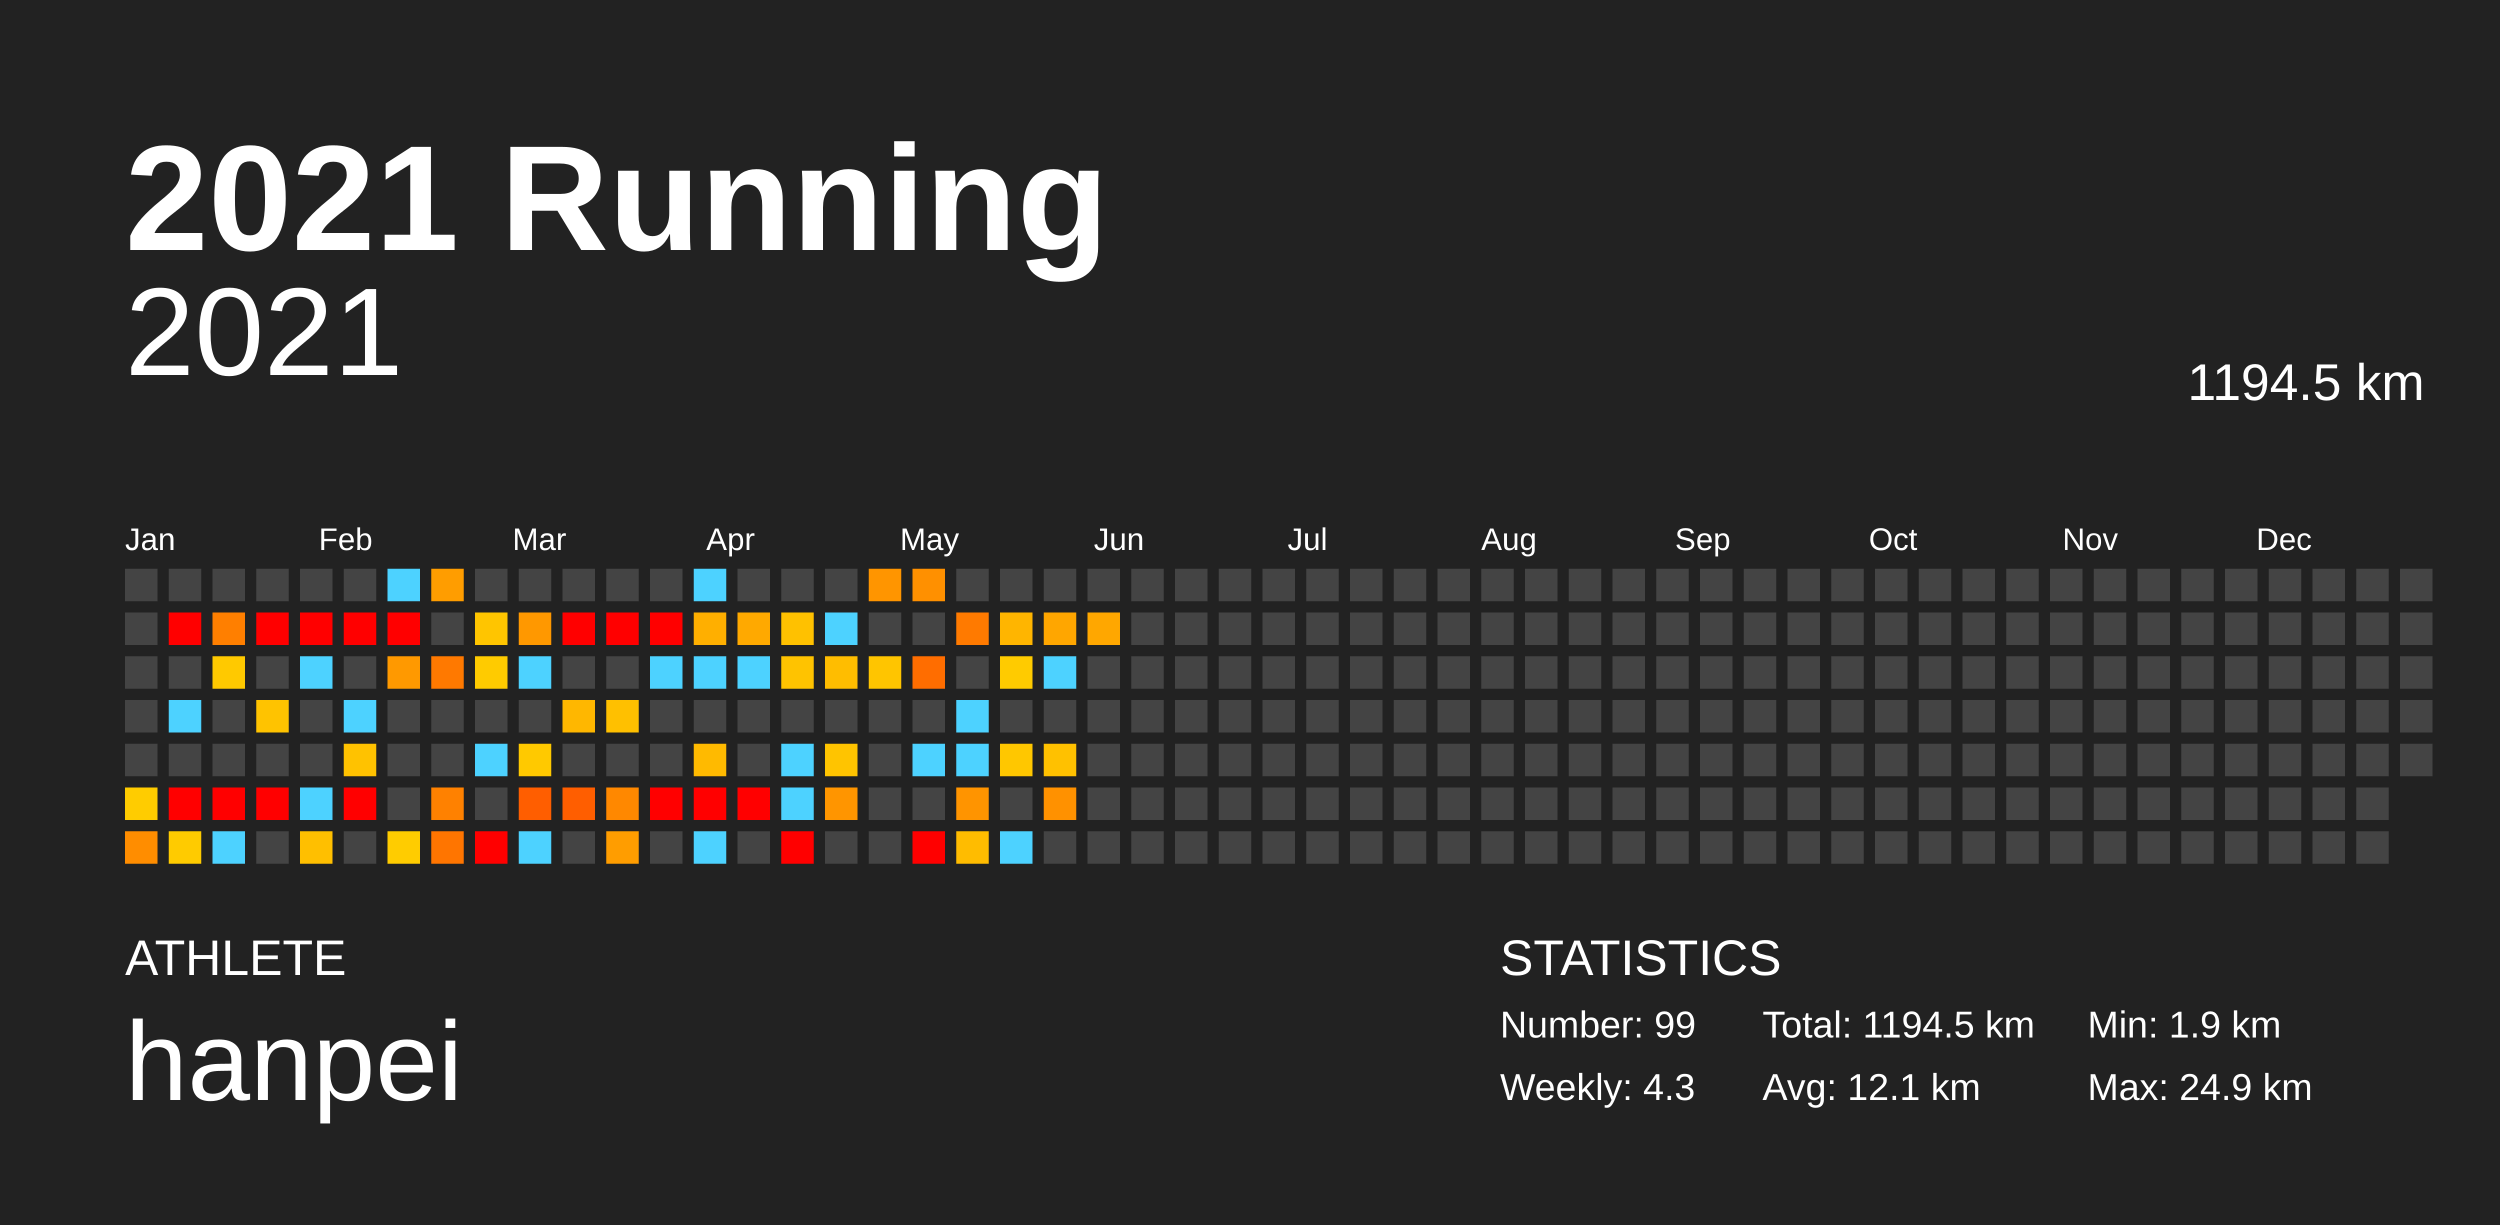
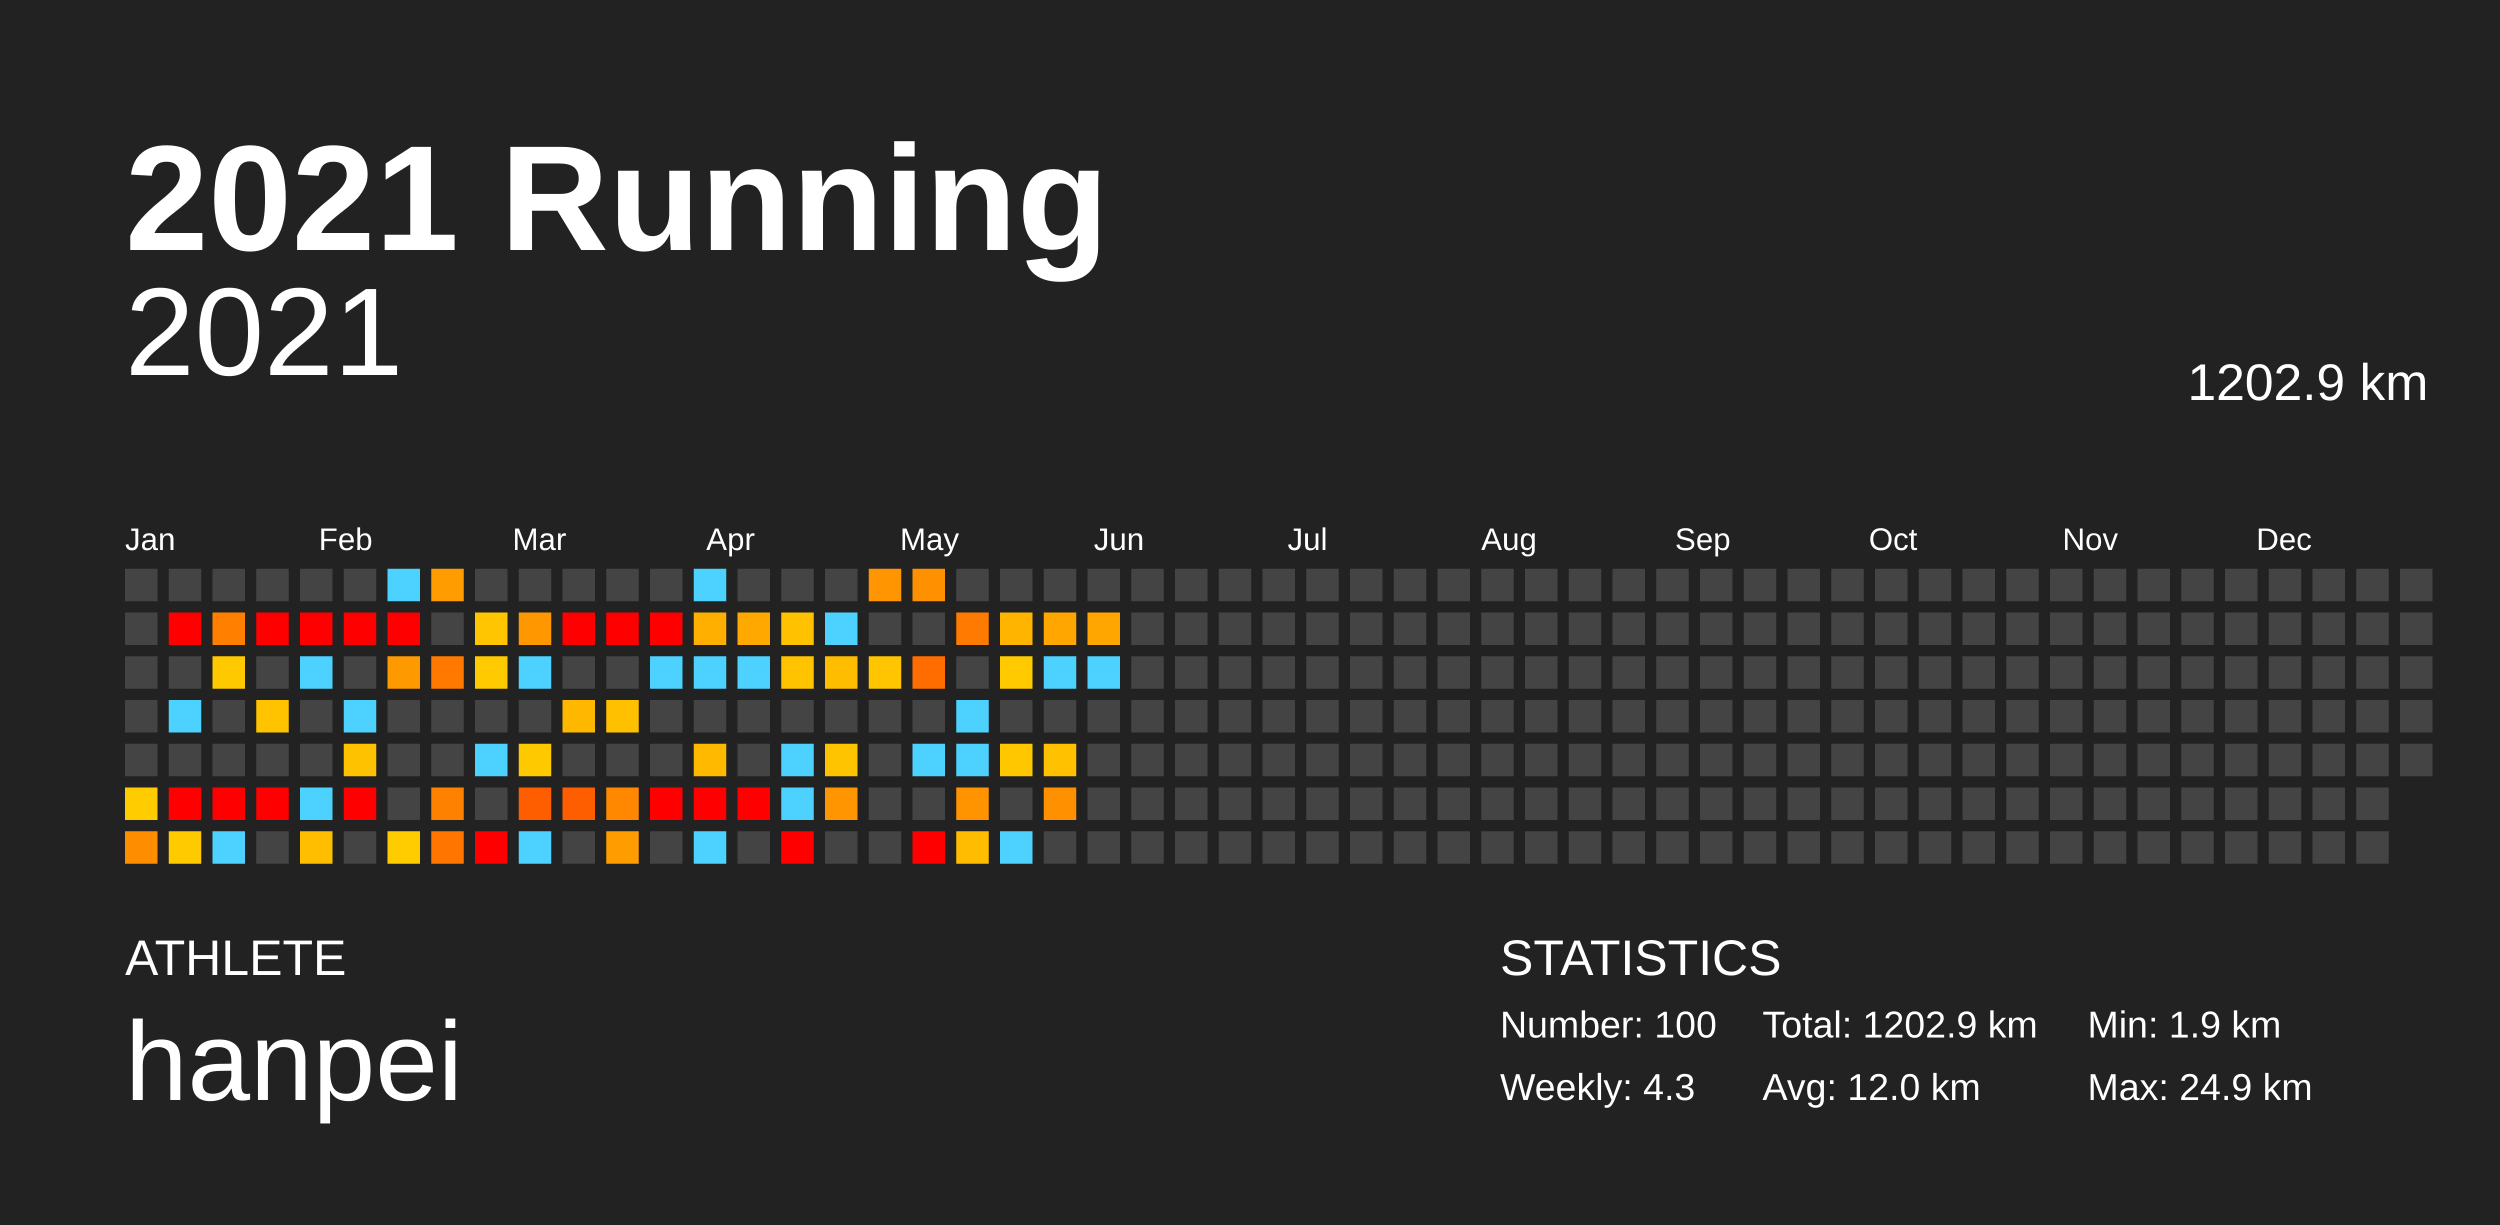
<svg xmlns="http://www.w3.org/2000/svg" baseProfile="full" height="98mm" version="1.1" viewBox="0,0,200,98" width="200mm">
  <defs />
  <rect fill="#222222" height="98" width="200" x="0" y="0" />
  <text fill="#FFFFFF" style="font-size:12px; font-family:Arial; font-weight:bold;" x="10" y="20">2021 Running</text>
  <text fill="#FFFFFF" style="font-size:4px; font-family:Arial" x="10" y="78">ATHLETE</text>
  <text fill="#FFFFFF" style="font-size:9px; font-family:Arial" x="10" y="88">hanpei</text>
  <text fill="#FFFFFF" style="font-size:4px; font-family:Arial" x="120" y="78">STATISTICS</text>
-   <text fill="#FFFFFF" style="font-size:3px; font-family:Arial" x="120" y="83">Number: 99</text>
+   <text fill="#FFFFFF" style="font-size:3px; font-family:Arial" x="120" y="83">Number: 100</text>
  <text fill="#FFFFFF" style="font-size:3px; font-family:Arial" x="120" y="88">Weekly: 4.3</text>
-   <text fill="#FFFFFF" style="font-size:3px; font-family:Arial" x="141" y="83">Total: 1194.5 km</text>
-   <text fill="#FFFFFF" style="font-size:3px; font-family:Arial" x="141" y="88">Avg: 12.1 km</text>
+   <text fill="#FFFFFF" style="font-size:3px; font-family:Arial" x="141" y="83">Total: 1202.9 km</text>
+   <text fill="#FFFFFF" style="font-size:3px; font-family:Arial" x="141" y="88">Avg: 12.0 km</text>
  <text fill="#FFFFFF" style="font-size:3px; font-family:Arial" x="167" y="83">Min: 1.9 km</text>
  <text fill="#FFFFFF" style="font-size:3px; font-family:Arial" x="167" y="88">Max: 24.9 km</text>
  <text alignment-baseline="hanging" fill="#FFFFFF" style="font-size:10.0px; font-family:Arial;" x="10" y="30">2021</text>
-   <text alignment-baseline="hanging" fill="#FFFFFF" style="font-size:4.125px; font-family:Arial;" x="175" y="32">1194.5 km</text>
+   <text alignment-baseline="hanging" fill="#FFFFFF" style="font-size:4.125px; font-family:Arial;" x="175" y="32">1202.9 km</text>
  <text fill="#FFFFFF" style="font-size:2.5px; font-family:Arial" x="10.0" y="44">Jan</text>
  <text fill="#FFFFFF" style="font-size:2.5px; font-family:Arial" x="25.5" y="44">Feb</text>
  <text fill="#FFFFFF" style="font-size:2.5px; font-family:Arial" x="41.0" y="44">Mar</text>
  <text fill="#FFFFFF" style="font-size:2.5px; font-family:Arial" x="56.5" y="44">Apr</text>
  <text fill="#FFFFFF" style="font-size:2.5px; font-family:Arial" x="72.0" y="44">May</text>
  <text fill="#FFFFFF" style="font-size:2.5px; font-family:Arial" x="87.5" y="44">Jun</text>
  <text fill="#FFFFFF" style="font-size:2.5px; font-family:Arial" x="103.0" y="44">Jul</text>
  <text fill="#FFFFFF" style="font-size:2.5px; font-family:Arial" x="118.5" y="44">Aug</text>
  <text fill="#FFFFFF" style="font-size:2.5px; font-family:Arial" x="134.0" y="44">Sep</text>
  <text fill="#FFFFFF" style="font-size:2.5px; font-family:Arial" x="149.5" y="44">Oct</text>
  <text fill="#FFFFFF" style="font-size:2.5px; font-family:Arial" x="165.0" y="44">Nov</text>
  <text fill="#FFFFFF" style="font-size:2.5px; font-family:Arial" x="180.5" y="44">Dec</text>
  <rect fill="#444444" height="2.6" width="2.6" x="10.0" y="45.5" />
  <rect fill="#444444" height="2.6" width="2.6" x="10.0" y="49.0" />
  <rect fill="#444444" height="2.6" width="2.6" x="10.0" y="52.5" />
  <rect fill="#444444" height="2.6" width="2.6" x="10.0" y="56.0" />
  <rect fill="#444444" height="2.6" width="2.6" x="10.0" y="59.5" />
  <rect fill="#ffcc00" height="2.6" width="2.6" x="10.0" y="63.0" />
  <rect fill="#ff8d00" height="2.6" width="2.6" x="10.0" y="66.5" />
  <rect fill="#444444" height="2.6" width="2.6" x="13.5" y="45.5" />
  <rect fill="red" height="2.6" width="2.6" x="13.5" y="49.0" />
  <rect fill="#444444" height="2.6" width="2.6" x="13.5" y="52.5" />
  <rect fill="#4dd2ff" height="2.6" width="2.6" x="13.5" y="56.0" />
  <rect fill="#444444" height="2.6" width="2.6" x="13.5" y="59.5" />
  <rect fill="red" height="2.6" width="2.6" x="13.5" y="63.0" />
  <rect fill="#ffcb00" height="2.6" width="2.6" x="13.5" y="66.5" />
  <rect fill="#444444" height="2.6" width="2.6" x="17.0" y="45.5" />
  <rect fill="#ff7f00" height="2.6" width="2.6" x="17.0" y="49.0" />
  <rect fill="#ffc900" height="2.6" width="2.6" x="17.0" y="52.5" />
  <rect fill="#444444" height="2.6" width="2.6" x="17.0" y="56.0" />
  <rect fill="#444444" height="2.6" width="2.6" x="17.0" y="59.5" />
  <rect fill="red" height="2.6" width="2.6" x="17.0" y="63.0" />
  <rect fill="#4dd2ff" height="2.6" width="2.6" x="17.0" y="66.5" />
  <rect fill="#444444" height="2.6" width="2.6" x="20.5" y="45.5" />
  <rect fill="red" height="2.6" width="2.6" x="20.5" y="49.0" />
  <rect fill="#444444" height="2.6" width="2.6" x="20.5" y="52.5" />
  <rect fill="#ffc300" height="2.6" width="2.6" x="20.5" y="56.0" />
  <rect fill="#444444" height="2.6" width="2.6" x="20.5" y="59.5" />
  <rect fill="red" height="2.6" width="2.6" x="20.5" y="63.0" />
  <rect fill="#444444" height="2.6" width="2.6" x="20.5" y="66.5" />
  <rect fill="#444444" height="2.6" width="2.6" x="24.0" y="45.5" />
  <rect fill="red" height="2.6" width="2.6" x="24.0" y="49.0" />
  <rect fill="#4dd2ff" height="2.6" width="2.6" x="24.0" y="52.5" />
  <rect fill="#444444" height="2.6" width="2.6" x="24.0" y="56.0" />
  <rect fill="#444444" height="2.6" width="2.6" x="24.0" y="59.5" />
  <rect fill="#4dd2ff" height="2.6" width="2.6" x="24.0" y="63.0" />
  <rect fill="#ffbf00" height="2.6" width="2.6" x="24.0" y="66.5" />
  <rect fill="#444444" height="2.6" width="2.6" x="27.5" y="45.5" />
  <rect fill="red" height="2.6" width="2.6" x="27.5" y="49.0" />
  <rect fill="#444444" height="2.6" width="2.6" x="27.5" y="52.5" />
  <rect fill="#4dd2ff" height="2.6" width="2.6" x="27.5" y="56.0" />
  <rect fill="#ffc200" height="2.6" width="2.6" x="27.5" y="59.5" />
  <rect fill="red" height="2.6" width="2.6" x="27.5" y="63.0" />
  <rect fill="#444444" height="2.6" width="2.6" x="27.5" y="66.5" />
  <rect fill="#4dd2ff" height="2.6" width="2.6" x="31.0" y="45.5" />
  <rect fill="red" height="2.6" width="2.6" x="31.0" y="49.0" />
  <rect fill="#ff9900" height="2.6" width="2.6" x="31.0" y="52.5" />
  <rect fill="#444444" height="2.6" width="2.6" x="31.0" y="56.0" />
  <rect fill="#444444" height="2.6" width="2.6" x="31.0" y="59.5" />
  <rect fill="#444444" height="2.6" width="2.6" x="31.0" y="63.0" />
  <rect fill="#ffcc00" height="2.6" width="2.6" x="31.0" y="66.5" />
  <rect fill="#ff9d00" height="2.6" width="2.6" x="34.5" y="45.5" />
  <rect fill="#444444" height="2.6" width="2.6" x="34.5" y="49.0" />
  <rect fill="#ff7900" height="2.6" width="2.6" x="34.5" y="52.5" />
  <rect fill="#444444" height="2.6" width="2.6" x="34.5" y="56.0" />
  <rect fill="#444444" height="2.6" width="2.6" x="34.5" y="59.5" />
  <rect fill="#ff8100" height="2.6" width="2.6" x="34.5" y="63.0" />
  <rect fill="#ff7500" height="2.6" width="2.6" x="34.5" y="66.5" />
  <rect fill="#444444" height="2.6" width="2.6" x="38.0" y="45.5" />
  <rect fill="#ffc500" height="2.6" width="2.6" x="38.0" y="49.0" />
  <rect fill="#ffcb00" height="2.6" width="2.6" x="38.0" y="52.5" />
  <rect fill="#444444" height="2.6" width="2.6" x="38.0" y="56.0" />
  <rect fill="#4dd2ff" height="2.6" width="2.6" x="38.0" y="59.5" />
  <rect fill="#444444" height="2.6" width="2.6" x="38.0" y="63.0" />
  <rect fill="red" height="2.6" width="2.6" x="38.0" y="66.5" />
  <rect fill="#444444" height="2.6" width="2.6" x="41.5" y="45.5" />
  <rect fill="#ff9800" height="2.6" width="2.6" x="41.5" y="49.0" />
  <rect fill="#4dd2ff" height="2.6" width="2.6" x="41.5" y="52.5" />
  <rect fill="#444444" height="2.6" width="2.6" x="41.5" y="56.0" />
  <rect fill="#ffc900" height="2.6" width="2.6" x="41.5" y="59.5" />
  <rect fill="#ff5e00" height="2.6" width="2.6" x="41.5" y="63.0" />
  <rect fill="#4dd2ff" height="2.6" width="2.6" x="41.5" y="66.5" />
  <rect fill="#444444" height="2.6" width="2.6" x="45.0" y="45.5" />
  <rect fill="red" height="2.6" width="2.6" x="45.0" y="49.0" />
  <rect fill="#444444" height="2.6" width="2.6" x="45.0" y="52.5" />
  <rect fill="#ffb700" height="2.6" width="2.6" x="45.0" y="56.0" />
  <rect fill="#444444" height="2.6" width="2.6" x="45.0" y="59.5" />
  <rect fill="#ff5e00" height="2.6" width="2.6" x="45.0" y="63.0" />
  <rect fill="#444444" height="2.6" width="2.6" x="45.0" y="66.5" />
  <rect fill="#444444" height="2.6" width="2.6" x="48.5" y="45.5" />
  <rect fill="red" height="2.6" width="2.6" x="48.5" y="49.0" />
  <rect fill="#444444" height="2.6" width="2.6" x="48.5" y="52.5" />
  <rect fill="#ffc000" height="2.6" width="2.6" x="48.5" y="56.0" />
  <rect fill="#444444" height="2.6" width="2.6" x="48.5" y="59.5" />
  <rect fill="#ff8800" height="2.6" width="2.6" x="48.5" y="63.0" />
  <rect fill="#ff9d00" height="2.6" width="2.6" x="48.5" y="66.5" />
  <rect fill="#444444" height="2.6" width="2.6" x="52.0" y="45.5" />
  <rect fill="red" height="2.6" width="2.6" x="52.0" y="49.0" />
  <rect fill="#4dd2ff" height="2.6" width="2.6" x="52.0" y="52.5" />
  <rect fill="#444444" height="2.6" width="2.6" x="52.0" y="56.0" />
  <rect fill="#444444" height="2.6" width="2.6" x="52.0" y="59.5" />
  <rect fill="red" height="2.6" width="2.6" x="52.0" y="63.0" />
  <rect fill="#444444" height="2.6" width="2.6" x="52.0" y="66.5" />
  <rect fill="#4dd2ff" height="2.6" width="2.6" x="55.5" y="45.5" />
  <rect fill="#ffaf00" height="2.6" width="2.6" x="55.5" y="49.0" />
  <rect fill="#4dd2ff" height="2.6" width="2.6" x="55.5" y="52.5" />
  <rect fill="#444444" height="2.6" width="2.6" x="55.5" y="56.0" />
  <rect fill="#ffba00" height="2.6" width="2.6" x="55.5" y="59.5" />
  <rect fill="red" height="2.6" width="2.6" x="55.5" y="63.0" />
  <rect fill="#4dd2ff" height="2.6" width="2.6" x="55.5" y="66.5" />
  <rect fill="#444444" height="2.6" width="2.6" x="59.0" y="45.5" />
  <rect fill="#ffa900" height="2.6" width="2.6" x="59.0" y="49.0" />
  <rect fill="#4dd2ff" height="2.6" width="2.6" x="59.0" y="52.5" />
  <rect fill="#444444" height="2.6" width="2.6" x="59.0" y="56.0" />
  <rect fill="#444444" height="2.6" width="2.6" x="59.0" y="59.5" />
  <rect fill="red" height="2.6" width="2.6" x="59.0" y="63.0" />
  <rect fill="#444444" height="2.6" width="2.6" x="59.0" y="66.5" />
  <rect fill="#444444" height="2.6" width="2.6" x="62.5" y="45.5" />
  <rect fill="#ffc100" height="2.6" width="2.6" x="62.5" y="49.0" />
  <rect fill="#ffc300" height="2.6" width="2.6" x="62.5" y="52.5" />
  <rect fill="#444444" height="2.6" width="2.6" x="62.5" y="56.0" />
  <rect fill="#4dd2ff" height="2.6" width="2.6" x="62.5" y="59.5" />
  <rect fill="#4dd2ff" height="2.6" width="2.6" x="62.5" y="63.0" />
  <rect fill="red" height="2.6" width="2.6" x="62.5" y="66.5" />
  <rect fill="#444444" height="2.6" width="2.6" x="66.0" y="45.5" />
  <rect fill="#4dd2ff" height="2.6" width="2.6" x="66.0" y="49.0" />
  <rect fill="#ffbd00" height="2.6" width="2.6" x="66.0" y="52.5" />
  <rect fill="#444444" height="2.6" width="2.6" x="66.0" y="56.0" />
  <rect fill="#ffc400" height="2.6" width="2.6" x="66.0" y="59.5" />
  <rect fill="#ff9500" height="2.6" width="2.6" x="66.0" y="63.0" />
  <rect fill="#444444" height="2.6" width="2.6" x="66.0" y="66.5" />
  <rect fill="#ff9500" height="2.6" width="2.6" x="69.5" y="45.5" />
  <rect fill="#444444" height="2.6" width="2.6" x="69.5" y="49.0" />
  <rect fill="#ffc500" height="2.6" width="2.6" x="69.5" y="52.5" />
  <rect fill="#444444" height="2.6" width="2.6" x="69.5" y="56.0" />
  <rect fill="#444444" height="2.6" width="2.6" x="69.5" y="59.5" />
  <rect fill="#444444" height="2.6" width="2.6" x="69.5" y="63.0" />
  <rect fill="#444444" height="2.6" width="2.6" x="69.5" y="66.5" />
  <rect fill="#ff9000" height="2.6" width="2.6" x="73.0" y="45.5" />
  <rect fill="#444444" height="2.6" width="2.6" x="73.0" y="49.0" />
  <rect fill="#ff6d00" height="2.6" width="2.6" x="73.0" y="52.5" />
  <rect fill="#444444" height="2.6" width="2.6" x="73.0" y="56.0" />
  <rect fill="#4dd2ff" height="2.6" width="2.6" x="73.0" y="59.5" />
  <rect fill="#444444" height="2.6" width="2.6" x="73.0" y="63.0" />
  <rect fill="red" height="2.6" width="2.6" x="73.0" y="66.5" />
  <rect fill="#444444" height="2.6" width="2.6" x="76.5" y="45.5" />
  <rect fill="#ff7a00" height="2.6" width="2.6" x="76.5" y="49.0" />
  <rect fill="#444444" height="2.6" width="2.6" x="76.5" y="52.5" />
  <rect fill="#4dd2ff" height="2.6" width="2.6" x="76.5" y="56.0" />
  <rect fill="#4dd2ff" height="2.6" width="2.6" x="76.5" y="59.5" />
  <rect fill="#ff9400" height="2.6" width="2.6" x="76.5" y="63.0" />
  <rect fill="#ffbc00" height="2.6" width="2.6" x="76.5" y="66.5" />
  <rect fill="#444444" height="2.6" width="2.6" x="80.0" y="45.5" />
  <rect fill="#ffb500" height="2.6" width="2.6" x="80.0" y="49.0" />
  <rect fill="#ffcb00" height="2.6" width="2.6" x="80.0" y="52.5" />
  <rect fill="#444444" height="2.6" width="2.6" x="80.0" y="56.0" />
  <rect fill="#ffc700" height="2.6" width="2.6" x="80.0" y="59.5" />
  <rect fill="#444444" height="2.6" width="2.6" x="80.0" y="63.0" />
  <rect fill="#4dd2ff" height="2.6" width="2.6" x="80.0" y="66.5" />
  <rect fill="#444444" height="2.6" width="2.6" x="83.5" y="45.5" />
  <rect fill="#ffa600" height="2.6" width="2.6" x="83.5" y="49.0" />
  <rect fill="#4dd2ff" height="2.6" width="2.6" x="83.5" y="52.5" />
  <rect fill="#444444" height="2.6" width="2.6" x="83.5" y="56.0" />
  <rect fill="#ffc100" height="2.6" width="2.6" x="83.5" y="59.5" />
  <rect fill="#ff9100" height="2.6" width="2.6" x="83.5" y="63.0" />
  <rect fill="#444444" height="2.6" width="2.6" x="83.5" y="66.5" />
  <rect fill="#444444" height="2.6" width="2.6" x="87.0" y="45.5" />
  <rect fill="#ffa700" height="2.6" width="2.6" x="87.0" y="49.0" />
-   <rect fill="#444444" height="2.6" width="2.6" x="87.0" y="52.5" />
+   <rect fill="#4dd2ff" height="2.6" width="2.6" x="87.0" y="52.5" />
  <rect fill="#444444" height="2.6" width="2.6" x="87.0" y="56.0" />
  <rect fill="#444444" height="2.6" width="2.6" x="87.0" y="59.5" />
  <rect fill="#444444" height="2.6" width="2.6" x="87.0" y="63.0" />
  <rect fill="#444444" height="2.6" width="2.6" x="87.0" y="66.5" />
  <rect fill="#444444" height="2.6" width="2.6" x="90.5" y="45.5" />
  <rect fill="#444444" height="2.6" width="2.6" x="90.5" y="49.0" />
  <rect fill="#444444" height="2.6" width="2.6" x="90.5" y="52.5" />
  <rect fill="#444444" height="2.6" width="2.6" x="90.5" y="56.0" />
  <rect fill="#444444" height="2.6" width="2.6" x="90.5" y="59.5" />
  <rect fill="#444444" height="2.6" width="2.6" x="90.5" y="63.0" />
  <rect fill="#444444" height="2.6" width="2.6" x="90.5" y="66.5" />
  <rect fill="#444444" height="2.6" width="2.6" x="94.0" y="45.5" />
  <rect fill="#444444" height="2.6" width="2.6" x="94.0" y="49.0" />
  <rect fill="#444444" height="2.6" width="2.6" x="94.0" y="52.5" />
  <rect fill="#444444" height="2.6" width="2.6" x="94.0" y="56.0" />
  <rect fill="#444444" height="2.6" width="2.6" x="94.0" y="59.5" />
  <rect fill="#444444" height="2.6" width="2.6" x="94.0" y="63.0" />
  <rect fill="#444444" height="2.6" width="2.6" x="94.0" y="66.5" />
  <rect fill="#444444" height="2.6" width="2.6" x="97.5" y="45.5" />
  <rect fill="#444444" height="2.6" width="2.6" x="97.5" y="49.0" />
  <rect fill="#444444" height="2.6" width="2.6" x="97.5" y="52.5" />
  <rect fill="#444444" height="2.6" width="2.6" x="97.5" y="56.0" />
  <rect fill="#444444" height="2.6" width="2.6" x="97.5" y="59.5" />
  <rect fill="#444444" height="2.6" width="2.6" x="97.5" y="63.0" />
  <rect fill="#444444" height="2.6" width="2.6" x="97.5" y="66.5" />
  <rect fill="#444444" height="2.6" width="2.6" x="101.0" y="45.5" />
  <rect fill="#444444" height="2.6" width="2.6" x="101.0" y="49.0" />
  <rect fill="#444444" height="2.6" width="2.6" x="101.0" y="52.5" />
  <rect fill="#444444" height="2.6" width="2.6" x="101.0" y="56.0" />
  <rect fill="#444444" height="2.6" width="2.6" x="101.0" y="59.5" />
  <rect fill="#444444" height="2.6" width="2.6" x="101.0" y="63.0" />
  <rect fill="#444444" height="2.6" width="2.6" x="101.0" y="66.5" />
  <rect fill="#444444" height="2.6" width="2.6" x="104.5" y="45.5" />
  <rect fill="#444444" height="2.6" width="2.6" x="104.5" y="49.0" />
  <rect fill="#444444" height="2.6" width="2.6" x="104.5" y="52.5" />
  <rect fill="#444444" height="2.6" width="2.6" x="104.5" y="56.0" />
  <rect fill="#444444" height="2.6" width="2.6" x="104.5" y="59.5" />
  <rect fill="#444444" height="2.6" width="2.6" x="104.5" y="63.0" />
  <rect fill="#444444" height="2.6" width="2.6" x="104.5" y="66.5" />
  <rect fill="#444444" height="2.6" width="2.6" x="108.0" y="45.5" />
  <rect fill="#444444" height="2.6" width="2.6" x="108.0" y="49.0" />
  <rect fill="#444444" height="2.6" width="2.6" x="108.0" y="52.5" />
  <rect fill="#444444" height="2.6" width="2.6" x="108.0" y="56.0" />
  <rect fill="#444444" height="2.6" width="2.6" x="108.0" y="59.5" />
  <rect fill="#444444" height="2.6" width="2.6" x="108.0" y="63.0" />
  <rect fill="#444444" height="2.6" width="2.6" x="108.0" y="66.5" />
  <rect fill="#444444" height="2.6" width="2.6" x="111.5" y="45.5" />
  <rect fill="#444444" height="2.6" width="2.6" x="111.5" y="49.0" />
  <rect fill="#444444" height="2.6" width="2.6" x="111.5" y="52.5" />
  <rect fill="#444444" height="2.6" width="2.6" x="111.5" y="56.0" />
  <rect fill="#444444" height="2.6" width="2.6" x="111.5" y="59.5" />
  <rect fill="#444444" height="2.6" width="2.6" x="111.5" y="63.0" />
  <rect fill="#444444" height="2.6" width="2.6" x="111.5" y="66.5" />
  <rect fill="#444444" height="2.6" width="2.6" x="115.0" y="45.5" />
  <rect fill="#444444" height="2.6" width="2.6" x="115.0" y="49.0" />
  <rect fill="#444444" height="2.6" width="2.6" x="115.0" y="52.5" />
  <rect fill="#444444" height="2.6" width="2.6" x="115.0" y="56.0" />
  <rect fill="#444444" height="2.6" width="2.6" x="115.0" y="59.5" />
  <rect fill="#444444" height="2.6" width="2.6" x="115.0" y="63.0" />
  <rect fill="#444444" height="2.6" width="2.6" x="115.0" y="66.5" />
  <rect fill="#444444" height="2.6" width="2.6" x="118.5" y="45.5" />
  <rect fill="#444444" height="2.6" width="2.6" x="118.5" y="49.0" />
  <rect fill="#444444" height="2.6" width="2.6" x="118.5" y="52.5" />
  <rect fill="#444444" height="2.6" width="2.6" x="118.5" y="56.0" />
  <rect fill="#444444" height="2.6" width="2.6" x="118.5" y="59.5" />
  <rect fill="#444444" height="2.6" width="2.6" x="118.5" y="63.0" />
  <rect fill="#444444" height="2.6" width="2.6" x="118.5" y="66.5" />
  <rect fill="#444444" height="2.6" width="2.6" x="122.0" y="45.5" />
  <rect fill="#444444" height="2.6" width="2.6" x="122.0" y="49.0" />
  <rect fill="#444444" height="2.6" width="2.6" x="122.0" y="52.5" />
  <rect fill="#444444" height="2.6" width="2.6" x="122.0" y="56.0" />
  <rect fill="#444444" height="2.6" width="2.6" x="122.0" y="59.5" />
  <rect fill="#444444" height="2.6" width="2.6" x="122.0" y="63.0" />
  <rect fill="#444444" height="2.6" width="2.6" x="122.0" y="66.5" />
  <rect fill="#444444" height="2.6" width="2.6" x="125.5" y="45.5" />
  <rect fill="#444444" height="2.6" width="2.6" x="125.5" y="49.0" />
  <rect fill="#444444" height="2.6" width="2.6" x="125.5" y="52.5" />
  <rect fill="#444444" height="2.6" width="2.6" x="125.5" y="56.0" />
  <rect fill="#444444" height="2.6" width="2.6" x="125.5" y="59.5" />
  <rect fill="#444444" height="2.6" width="2.6" x="125.5" y="63.0" />
  <rect fill="#444444" height="2.6" width="2.6" x="125.5" y="66.5" />
  <rect fill="#444444" height="2.6" width="2.6" x="129.0" y="45.5" />
  <rect fill="#444444" height="2.6" width="2.6" x="129.0" y="49.0" />
  <rect fill="#444444" height="2.6" width="2.6" x="129.0" y="52.5" />
  <rect fill="#444444" height="2.6" width="2.6" x="129.0" y="56.0" />
  <rect fill="#444444" height="2.6" width="2.6" x="129.0" y="59.5" />
  <rect fill="#444444" height="2.6" width="2.6" x="129.0" y="63.0" />
  <rect fill="#444444" height="2.6" width="2.6" x="129.0" y="66.5" />
  <rect fill="#444444" height="2.6" width="2.6" x="132.5" y="45.5" />
  <rect fill="#444444" height="2.6" width="2.6" x="132.5" y="49.0" />
  <rect fill="#444444" height="2.6" width="2.6" x="132.5" y="52.5" />
  <rect fill="#444444" height="2.6" width="2.6" x="132.5" y="56.0" />
  <rect fill="#444444" height="2.6" width="2.6" x="132.5" y="59.5" />
  <rect fill="#444444" height="2.6" width="2.6" x="132.5" y="63.0" />
  <rect fill="#444444" height="2.6" width="2.6" x="132.5" y="66.5" />
  <rect fill="#444444" height="2.6" width="2.6" x="136.0" y="45.5" />
  <rect fill="#444444" height="2.6" width="2.6" x="136.0" y="49.0" />
  <rect fill="#444444" height="2.6" width="2.6" x="136.0" y="52.5" />
  <rect fill="#444444" height="2.6" width="2.6" x="136.0" y="56.0" />
  <rect fill="#444444" height="2.6" width="2.6" x="136.0" y="59.5" />
  <rect fill="#444444" height="2.6" width="2.6" x="136.0" y="63.0" />
  <rect fill="#444444" height="2.6" width="2.6" x="136.0" y="66.5" />
  <rect fill="#444444" height="2.6" width="2.6" x="139.5" y="45.5" />
  <rect fill="#444444" height="2.6" width="2.6" x="139.5" y="49.0" />
  <rect fill="#444444" height="2.6" width="2.6" x="139.5" y="52.5" />
  <rect fill="#444444" height="2.6" width="2.6" x="139.5" y="56.0" />
  <rect fill="#444444" height="2.6" width="2.6" x="139.5" y="59.5" />
  <rect fill="#444444" height="2.6" width="2.6" x="139.5" y="63.0" />
  <rect fill="#444444" height="2.6" width="2.6" x="139.5" y="66.5" />
  <rect fill="#444444" height="2.6" width="2.6" x="143.0" y="45.5" />
  <rect fill="#444444" height="2.6" width="2.6" x="143.0" y="49.0" />
  <rect fill="#444444" height="2.6" width="2.6" x="143.0" y="52.5" />
  <rect fill="#444444" height="2.6" width="2.6" x="143.0" y="56.0" />
  <rect fill="#444444" height="2.6" width="2.6" x="143.0" y="59.5" />
  <rect fill="#444444" height="2.6" width="2.6" x="143.0" y="63.0" />
  <rect fill="#444444" height="2.6" width="2.6" x="143.0" y="66.5" />
  <rect fill="#444444" height="2.6" width="2.6" x="146.5" y="45.5" />
  <rect fill="#444444" height="2.6" width="2.6" x="146.5" y="49.0" />
  <rect fill="#444444" height="2.6" width="2.6" x="146.5" y="52.5" />
  <rect fill="#444444" height="2.6" width="2.6" x="146.5" y="56.0" />
  <rect fill="#444444" height="2.6" width="2.6" x="146.5" y="59.5" />
  <rect fill="#444444" height="2.6" width="2.6" x="146.5" y="63.0" />
  <rect fill="#444444" height="2.6" width="2.6" x="146.5" y="66.5" />
  <rect fill="#444444" height="2.6" width="2.6" x="150.0" y="45.5" />
  <rect fill="#444444" height="2.6" width="2.6" x="150.0" y="49.0" />
  <rect fill="#444444" height="2.6" width="2.6" x="150.0" y="52.5" />
  <rect fill="#444444" height="2.6" width="2.6" x="150.0" y="56.0" />
  <rect fill="#444444" height="2.6" width="2.6" x="150.0" y="59.5" />
  <rect fill="#444444" height="2.6" width="2.6" x="150.0" y="63.0" />
  <rect fill="#444444" height="2.6" width="2.6" x="150.0" y="66.5" />
  <rect fill="#444444" height="2.6" width="2.6" x="153.5" y="45.5" />
  <rect fill="#444444" height="2.6" width="2.6" x="153.5" y="49.0" />
  <rect fill="#444444" height="2.6" width="2.6" x="153.5" y="52.5" />
  <rect fill="#444444" height="2.6" width="2.6" x="153.5" y="56.0" />
  <rect fill="#444444" height="2.6" width="2.6" x="153.5" y="59.5" />
  <rect fill="#444444" height="2.6" width="2.6" x="153.5" y="63.0" />
  <rect fill="#444444" height="2.6" width="2.6" x="153.5" y="66.5" />
  <rect fill="#444444" height="2.6" width="2.6" x="157.0" y="45.5" />
  <rect fill="#444444" height="2.6" width="2.6" x="157.0" y="49.0" />
  <rect fill="#444444" height="2.6" width="2.6" x="157.0" y="52.5" />
  <rect fill="#444444" height="2.6" width="2.6" x="157.0" y="56.0" />
  <rect fill="#444444" height="2.6" width="2.6" x="157.0" y="59.5" />
  <rect fill="#444444" height="2.6" width="2.6" x="157.0" y="63.0" />
  <rect fill="#444444" height="2.6" width="2.6" x="157.0" y="66.5" />
  <rect fill="#444444" height="2.6" width="2.6" x="160.5" y="45.5" />
  <rect fill="#444444" height="2.6" width="2.6" x="160.5" y="49.0" />
  <rect fill="#444444" height="2.6" width="2.6" x="160.5" y="52.5" />
  <rect fill="#444444" height="2.6" width="2.6" x="160.5" y="56.0" />
  <rect fill="#444444" height="2.6" width="2.6" x="160.5" y="59.5" />
  <rect fill="#444444" height="2.6" width="2.6" x="160.5" y="63.0" />
  <rect fill="#444444" height="2.6" width="2.6" x="160.5" y="66.5" />
  <rect fill="#444444" height="2.6" width="2.6" x="164.0" y="45.5" />
  <rect fill="#444444" height="2.6" width="2.6" x="164.0" y="49.0" />
  <rect fill="#444444" height="2.6" width="2.6" x="164.0" y="52.5" />
  <rect fill="#444444" height="2.6" width="2.6" x="164.0" y="56.0" />
  <rect fill="#444444" height="2.6" width="2.6" x="164.0" y="59.5" />
  <rect fill="#444444" height="2.6" width="2.6" x="164.0" y="63.0" />
  <rect fill="#444444" height="2.6" width="2.6" x="164.0" y="66.5" />
  <rect fill="#444444" height="2.6" width="2.6" x="167.5" y="45.5" />
  <rect fill="#444444" height="2.6" width="2.6" x="167.5" y="49.0" />
  <rect fill="#444444" height="2.6" width="2.6" x="167.5" y="52.5" />
  <rect fill="#444444" height="2.6" width="2.6" x="167.5" y="56.0" />
  <rect fill="#444444" height="2.6" width="2.6" x="167.5" y="59.5" />
  <rect fill="#444444" height="2.6" width="2.6" x="167.5" y="63.0" />
  <rect fill="#444444" height="2.6" width="2.6" x="167.5" y="66.5" />
  <rect fill="#444444" height="2.6" width="2.6" x="171.0" y="45.5" />
  <rect fill="#444444" height="2.6" width="2.6" x="171.0" y="49.0" />
  <rect fill="#444444" height="2.6" width="2.6" x="171.0" y="52.5" />
  <rect fill="#444444" height="2.6" width="2.6" x="171.0" y="56.0" />
  <rect fill="#444444" height="2.6" width="2.6" x="171.0" y="59.5" />
  <rect fill="#444444" height="2.6" width="2.6" x="171.0" y="63.0" />
  <rect fill="#444444" height="2.6" width="2.6" x="171.0" y="66.5" />
  <rect fill="#444444" height="2.6" width="2.6" x="174.5" y="45.5" />
  <rect fill="#444444" height="2.6" width="2.6" x="174.5" y="49.0" />
  <rect fill="#444444" height="2.6" width="2.6" x="174.5" y="52.5" />
  <rect fill="#444444" height="2.6" width="2.6" x="174.5" y="56.0" />
  <rect fill="#444444" height="2.6" width="2.6" x="174.5" y="59.5" />
  <rect fill="#444444" height="2.6" width="2.6" x="174.5" y="63.0" />
  <rect fill="#444444" height="2.6" width="2.6" x="174.5" y="66.5" />
  <rect fill="#444444" height="2.6" width="2.6" x="178.0" y="45.5" />
  <rect fill="#444444" height="2.6" width="2.6" x="178.0" y="49.0" />
  <rect fill="#444444" height="2.6" width="2.6" x="178.0" y="52.5" />
  <rect fill="#444444" height="2.6" width="2.6" x="178.0" y="56.0" />
  <rect fill="#444444" height="2.6" width="2.6" x="178.0" y="59.5" />
  <rect fill="#444444" height="2.6" width="2.6" x="178.0" y="63.0" />
  <rect fill="#444444" height="2.6" width="2.6" x="178.0" y="66.5" />
  <rect fill="#444444" height="2.6" width="2.6" x="181.5" y="45.5" />
  <rect fill="#444444" height="2.6" width="2.6" x="181.5" y="49.0" />
  <rect fill="#444444" height="2.6" width="2.6" x="181.5" y="52.5" />
  <rect fill="#444444" height="2.6" width="2.6" x="181.5" y="56.0" />
  <rect fill="#444444" height="2.6" width="2.6" x="181.5" y="59.5" />
  <rect fill="#444444" height="2.6" width="2.6" x="181.5" y="63.0" />
  <rect fill="#444444" height="2.6" width="2.6" x="181.5" y="66.5" />
  <rect fill="#444444" height="2.6" width="2.6" x="185.0" y="45.5" />
  <rect fill="#444444" height="2.6" width="2.6" x="185.0" y="49.0" />
  <rect fill="#444444" height="2.6" width="2.6" x="185.0" y="52.5" />
  <rect fill="#444444" height="2.6" width="2.6" x="185.0" y="56.0" />
  <rect fill="#444444" height="2.6" width="2.6" x="185.0" y="59.5" />
  <rect fill="#444444" height="2.6" width="2.6" x="185.0" y="63.0" />
  <rect fill="#444444" height="2.6" width="2.6" x="185.0" y="66.5" />
  <rect fill="#444444" height="2.6" width="2.6" x="188.5" y="45.5" />
  <rect fill="#444444" height="2.6" width="2.6" x="188.5" y="49.0" />
  <rect fill="#444444" height="2.6" width="2.6" x="188.5" y="52.5" />
  <rect fill="#444444" height="2.6" width="2.6" x="188.5" y="56.0" />
  <rect fill="#444444" height="2.6" width="2.6" x="188.5" y="59.5" />
  <rect fill="#444444" height="2.6" width="2.6" x="188.5" y="63.0" />
  <rect fill="#444444" height="2.6" width="2.6" x="188.5" y="66.5" />
  <rect fill="#444444" height="2.6" width="2.6" x="192.0" y="45.5" />
  <rect fill="#444444" height="2.6" width="2.6" x="192.0" y="49.0" />
  <rect fill="#444444" height="2.6" width="2.6" x="192.0" y="52.5" />
  <rect fill="#444444" height="2.6" width="2.6" x="192.0" y="56.0" />
  <rect fill="#444444" height="2.6" width="2.6" x="192.0" y="59.5" />
</svg>
